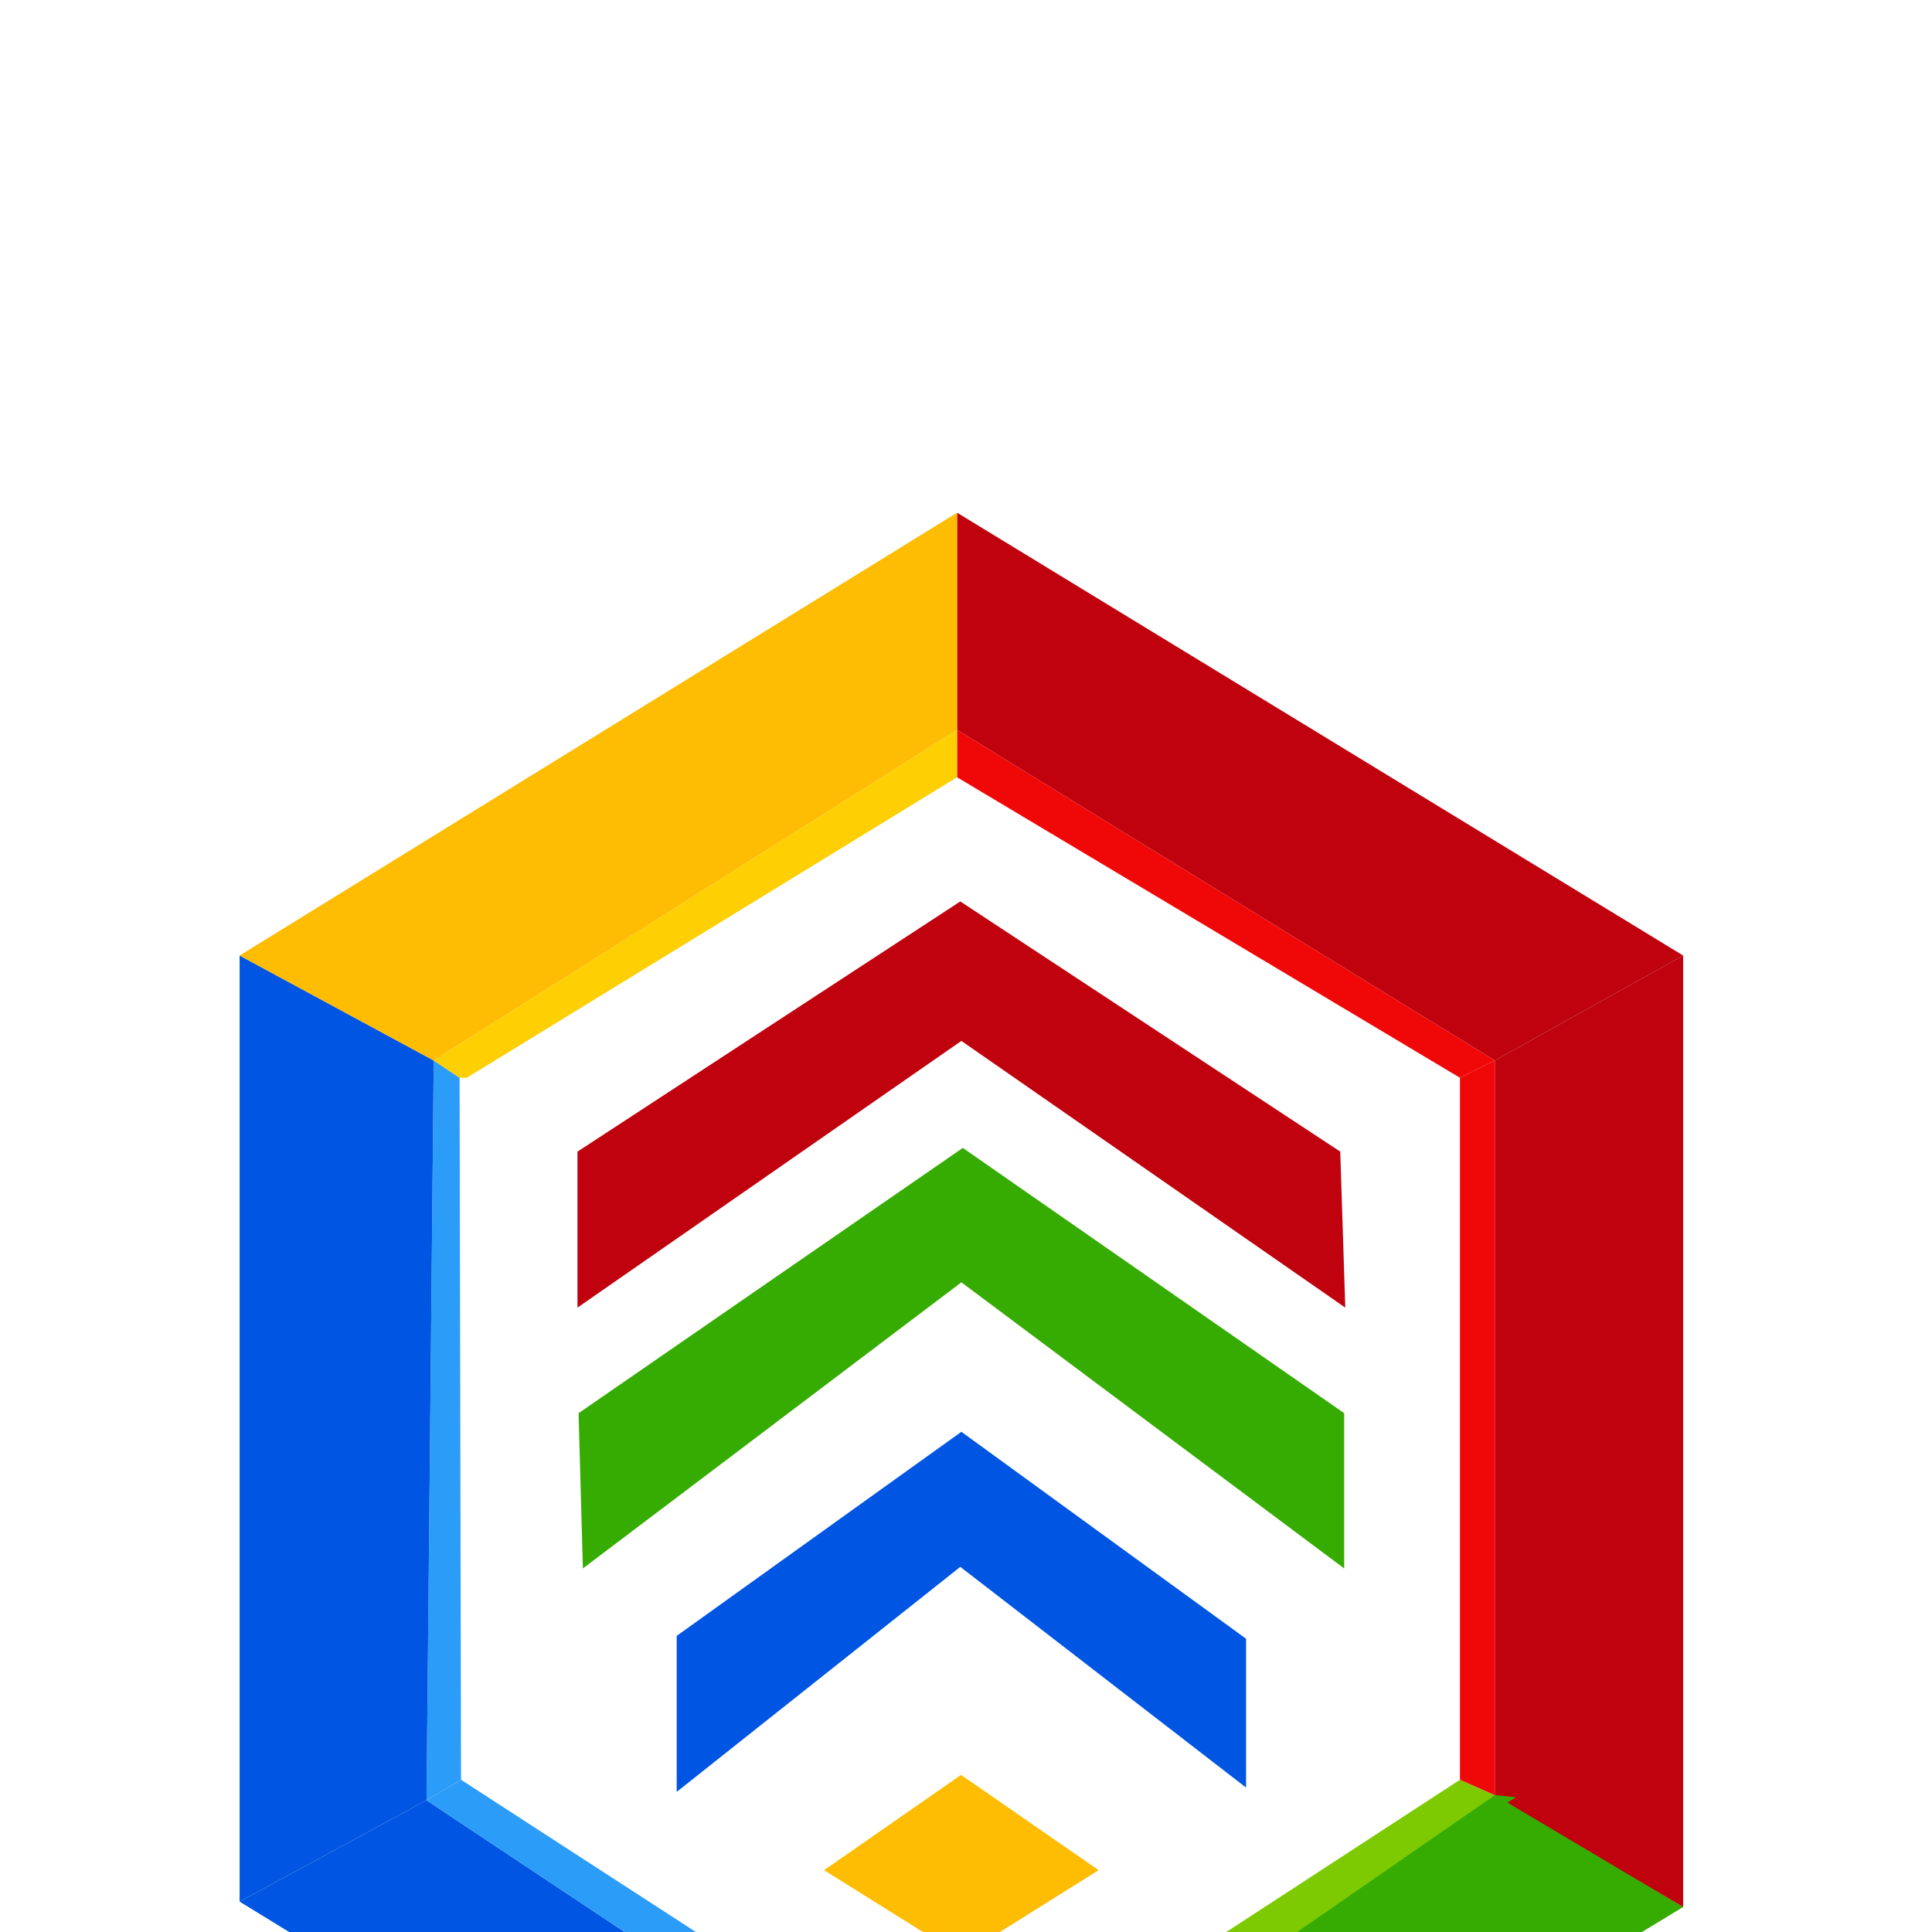
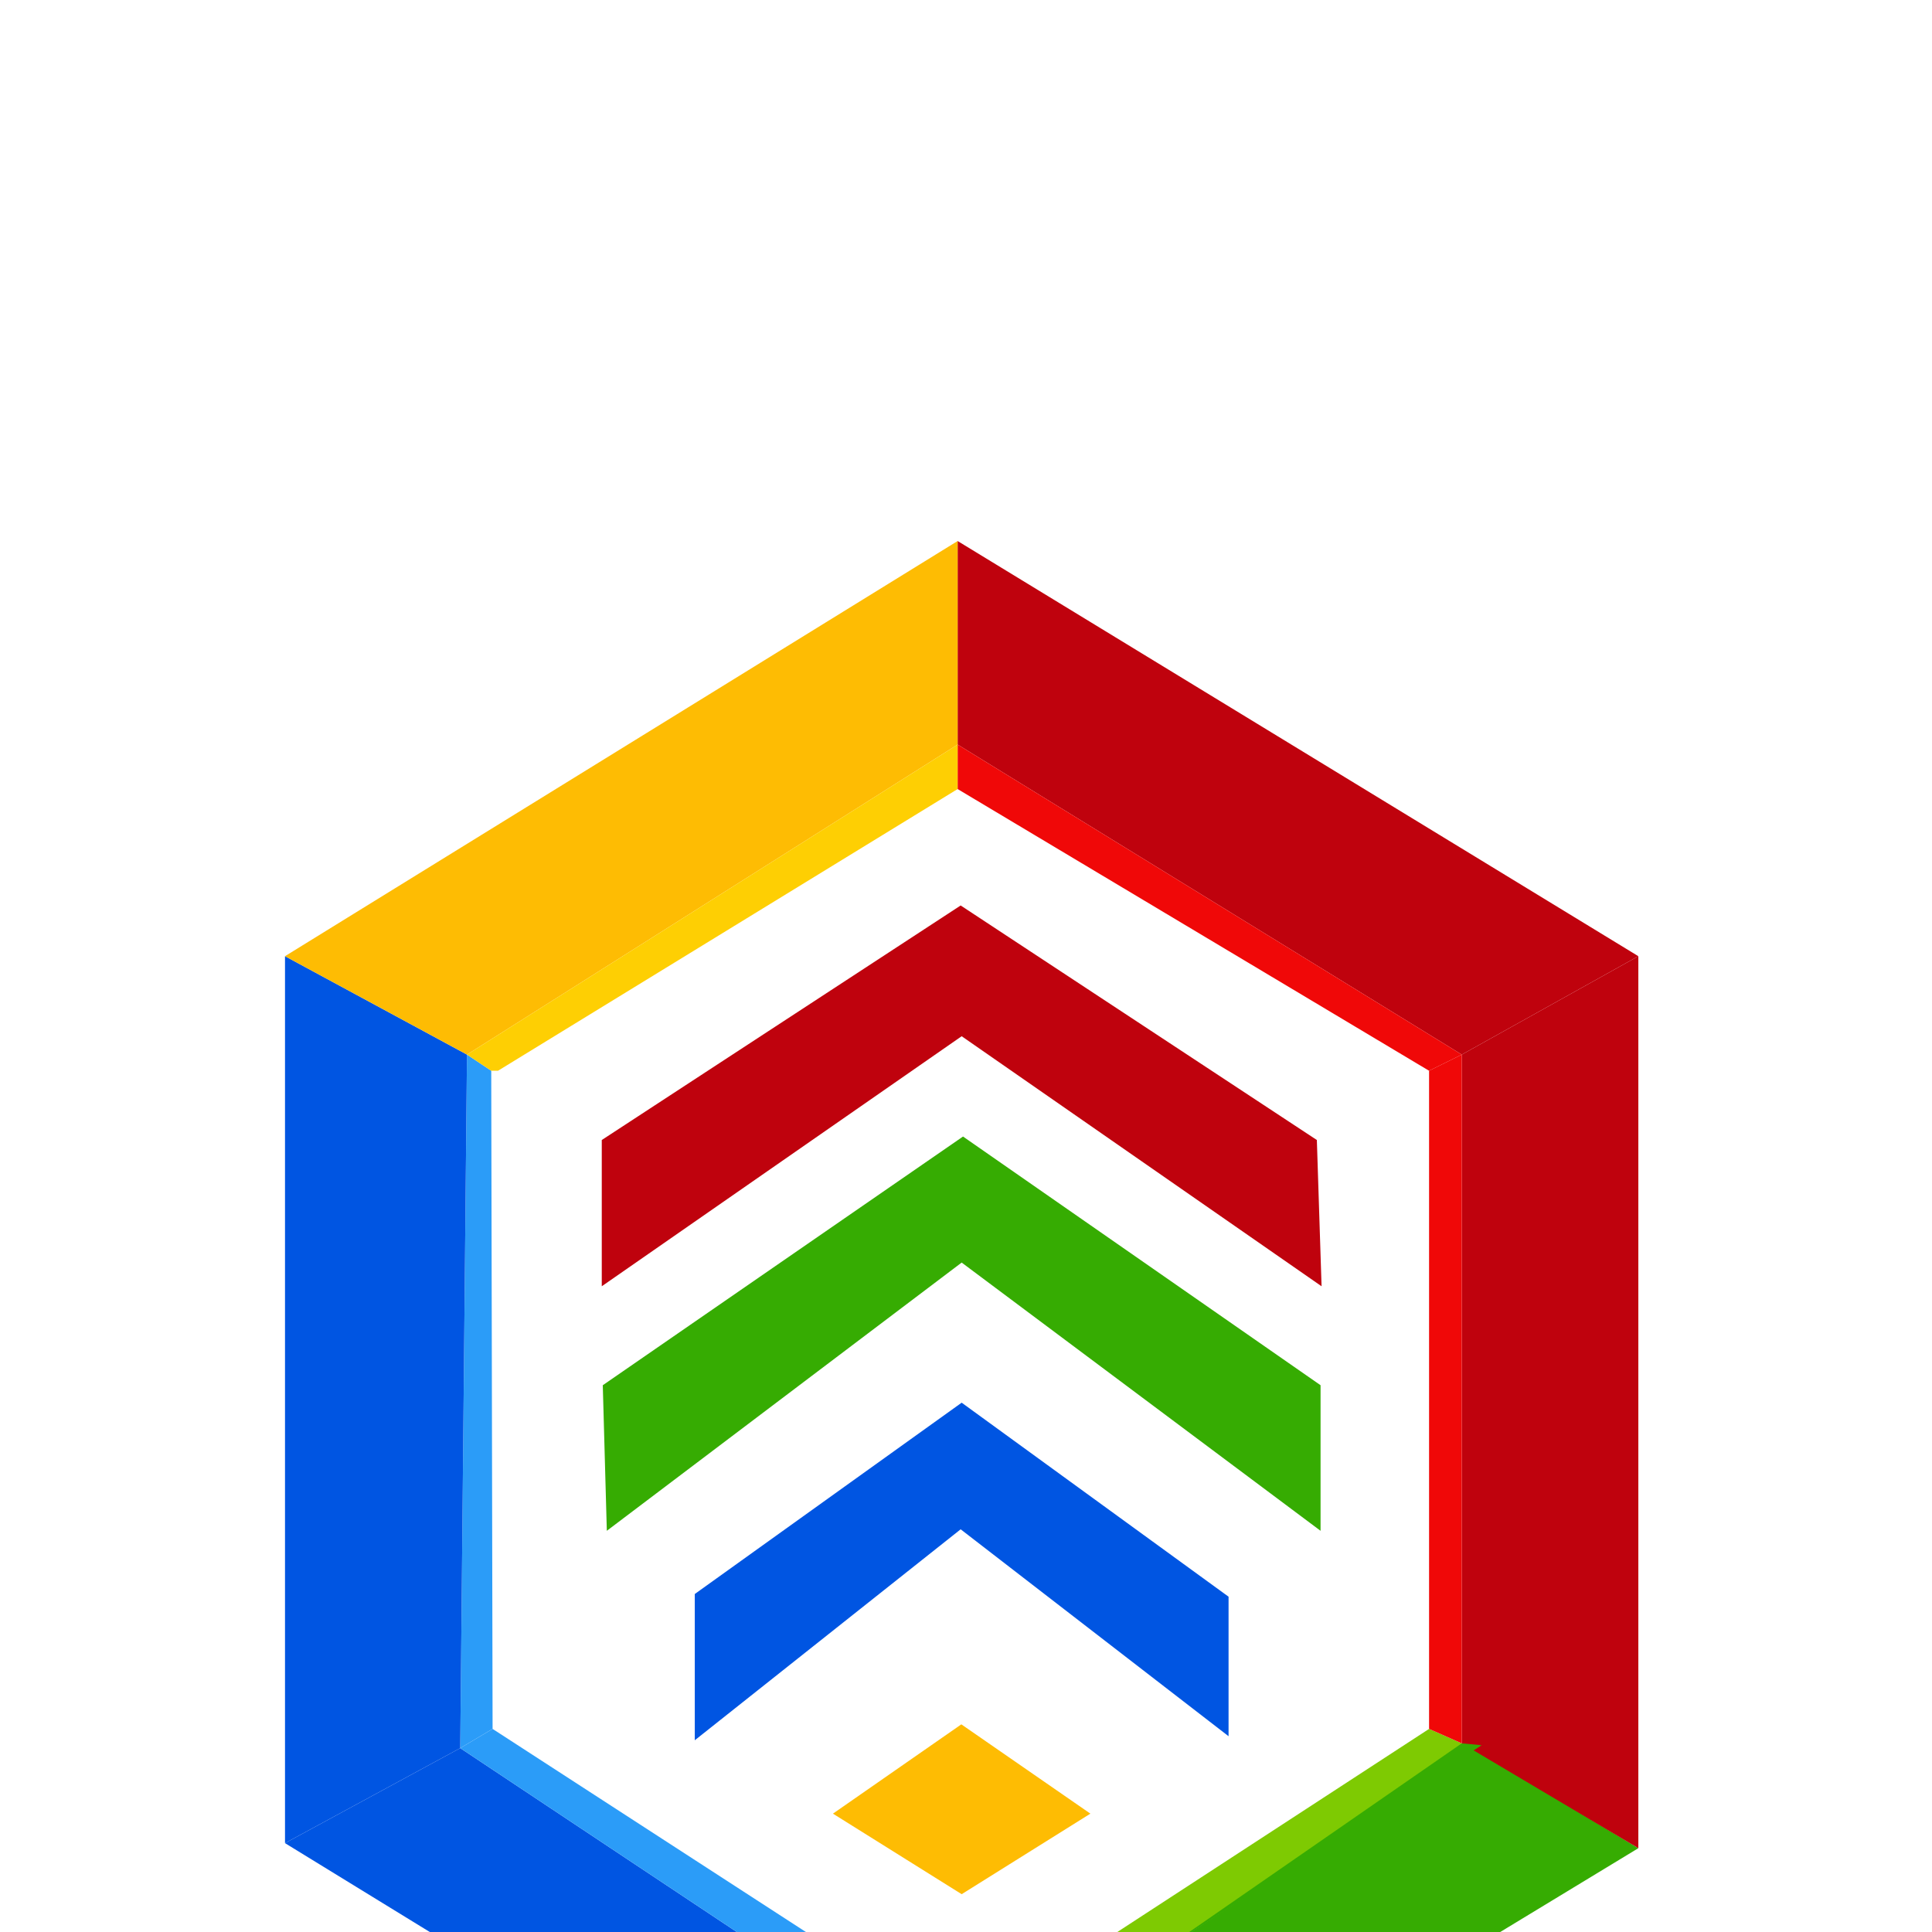
- <svg xmlns="http://www.w3.org/2000/svg" viewBox="300 30 470 600" width="512" height="512">
+ <svg xmlns="http://www.w3.org/2000/svg" viewBox="215 10 640 640" width="512" height="512">
  <path transform="matrix(1,0,0,-1,378.1758,582.72)" d="M0 0-.447 218.015-8.484 223.373-10.717-6.363Z" fill="#2b9cf8" />
  <path transform="matrix(1,0,0,-1,309.4112,326.7506)" d="M0 0 60.281-32.596 58.048-262.332 0-293.812Z" fill="#0055e2" />
  <path transform="matrix(1,0,0,-1,532.2263,189.2214)" d="M0 0V-67.425L167-170.125 225.494-137.529Z" fill="#bf020d" />
  <path transform="matrix(1,0,0,-1,688.3978,364.7051)" d="M0 0-156.172 93.323V108.059L10.828 5.358Z" fill="#f00808" />
  <path transform="matrix(1,0,0,-1,532.2263,189.2214)" d="M0 0-222.815-137.529-162.534-170.125 0-67.425Z" fill="#febc03" />
  <path transform="matrix(1,0,0,-1,377.7293,364.7051)" d="M0 0-8.037 5.358 154.497 108.059V93.323L2.233 0Z" fill="#fecf03" />
  <path transform="matrix(1,0,0,-1,688.3978,582.72)" d="M0 0 14.4-6.363-154.72-116.877V-100.803Z" fill="#7eca02" />
  <path transform="matrix(1,0,0,-1,533.6775,758.2036)" d="M0 0V58.606L169.121 169.121 224.043 135.966Z" fill="#36ac02" />
  <path transform="matrix(1,0,0,-1,757.7205,326.7506)" d="M0 0-58.495-32.596V-260.754L0-295.487Z" fill="#bf020d" />
  <path transform="matrix(1,0,0,-1,688.3978,582.72)" d="M0 0V218.015L10.828 223.373V-4.785Z" fill="#f00808" />
  <path transform="matrix(1,0,0,-1,309.4112,620.5629)" d="M0 0 58.048 31.48 224.266-79.035V-137.641Z" fill="#0055e2" />
  <path transform="matrix(1,0,0,-1,378.1758,582.72)" d="M0 0 155.502-100.803V-116.877L-10.717-6.363Z" fill="#2b9cf8" />
  <path transform="matrix(1,0,0,-1,490.9229,610.7952)" d="M0 0 42.531 29.582 85.286 0 42.643-26.68Z" fill="#febc03" />
  <path transform="matrix(1,0,0,-1,445.1543,538.0352)" d="M0 0 88.412 63.378 176.823-.893V-47.108L88.077 21.433 25.105-28.529 0-48.448Z" fill="#0055e2" />
  <path transform="matrix(1,0,0,-1,414.6791,468.8752)" d="M0 0 119.333 82.384 237.774 0V-48.224L118.887 40.634 44.87-15.318 1.34-48.224Z" fill="#36ac02" />
  <path transform="matrix(1,0,0,-1,414.3442,387.6452)" d="M0 0 118.887 77.695 236.881 0 238.443-48.448 119.222 34.382 0-48.448Z" fill="#bf020d" />
  <path transform="matrix(1,0,0,-1,699.226,587.5046)" d="M0 0-100.626-69.668 6.586-.625Z" fill="#36ac02" />
</svg>
